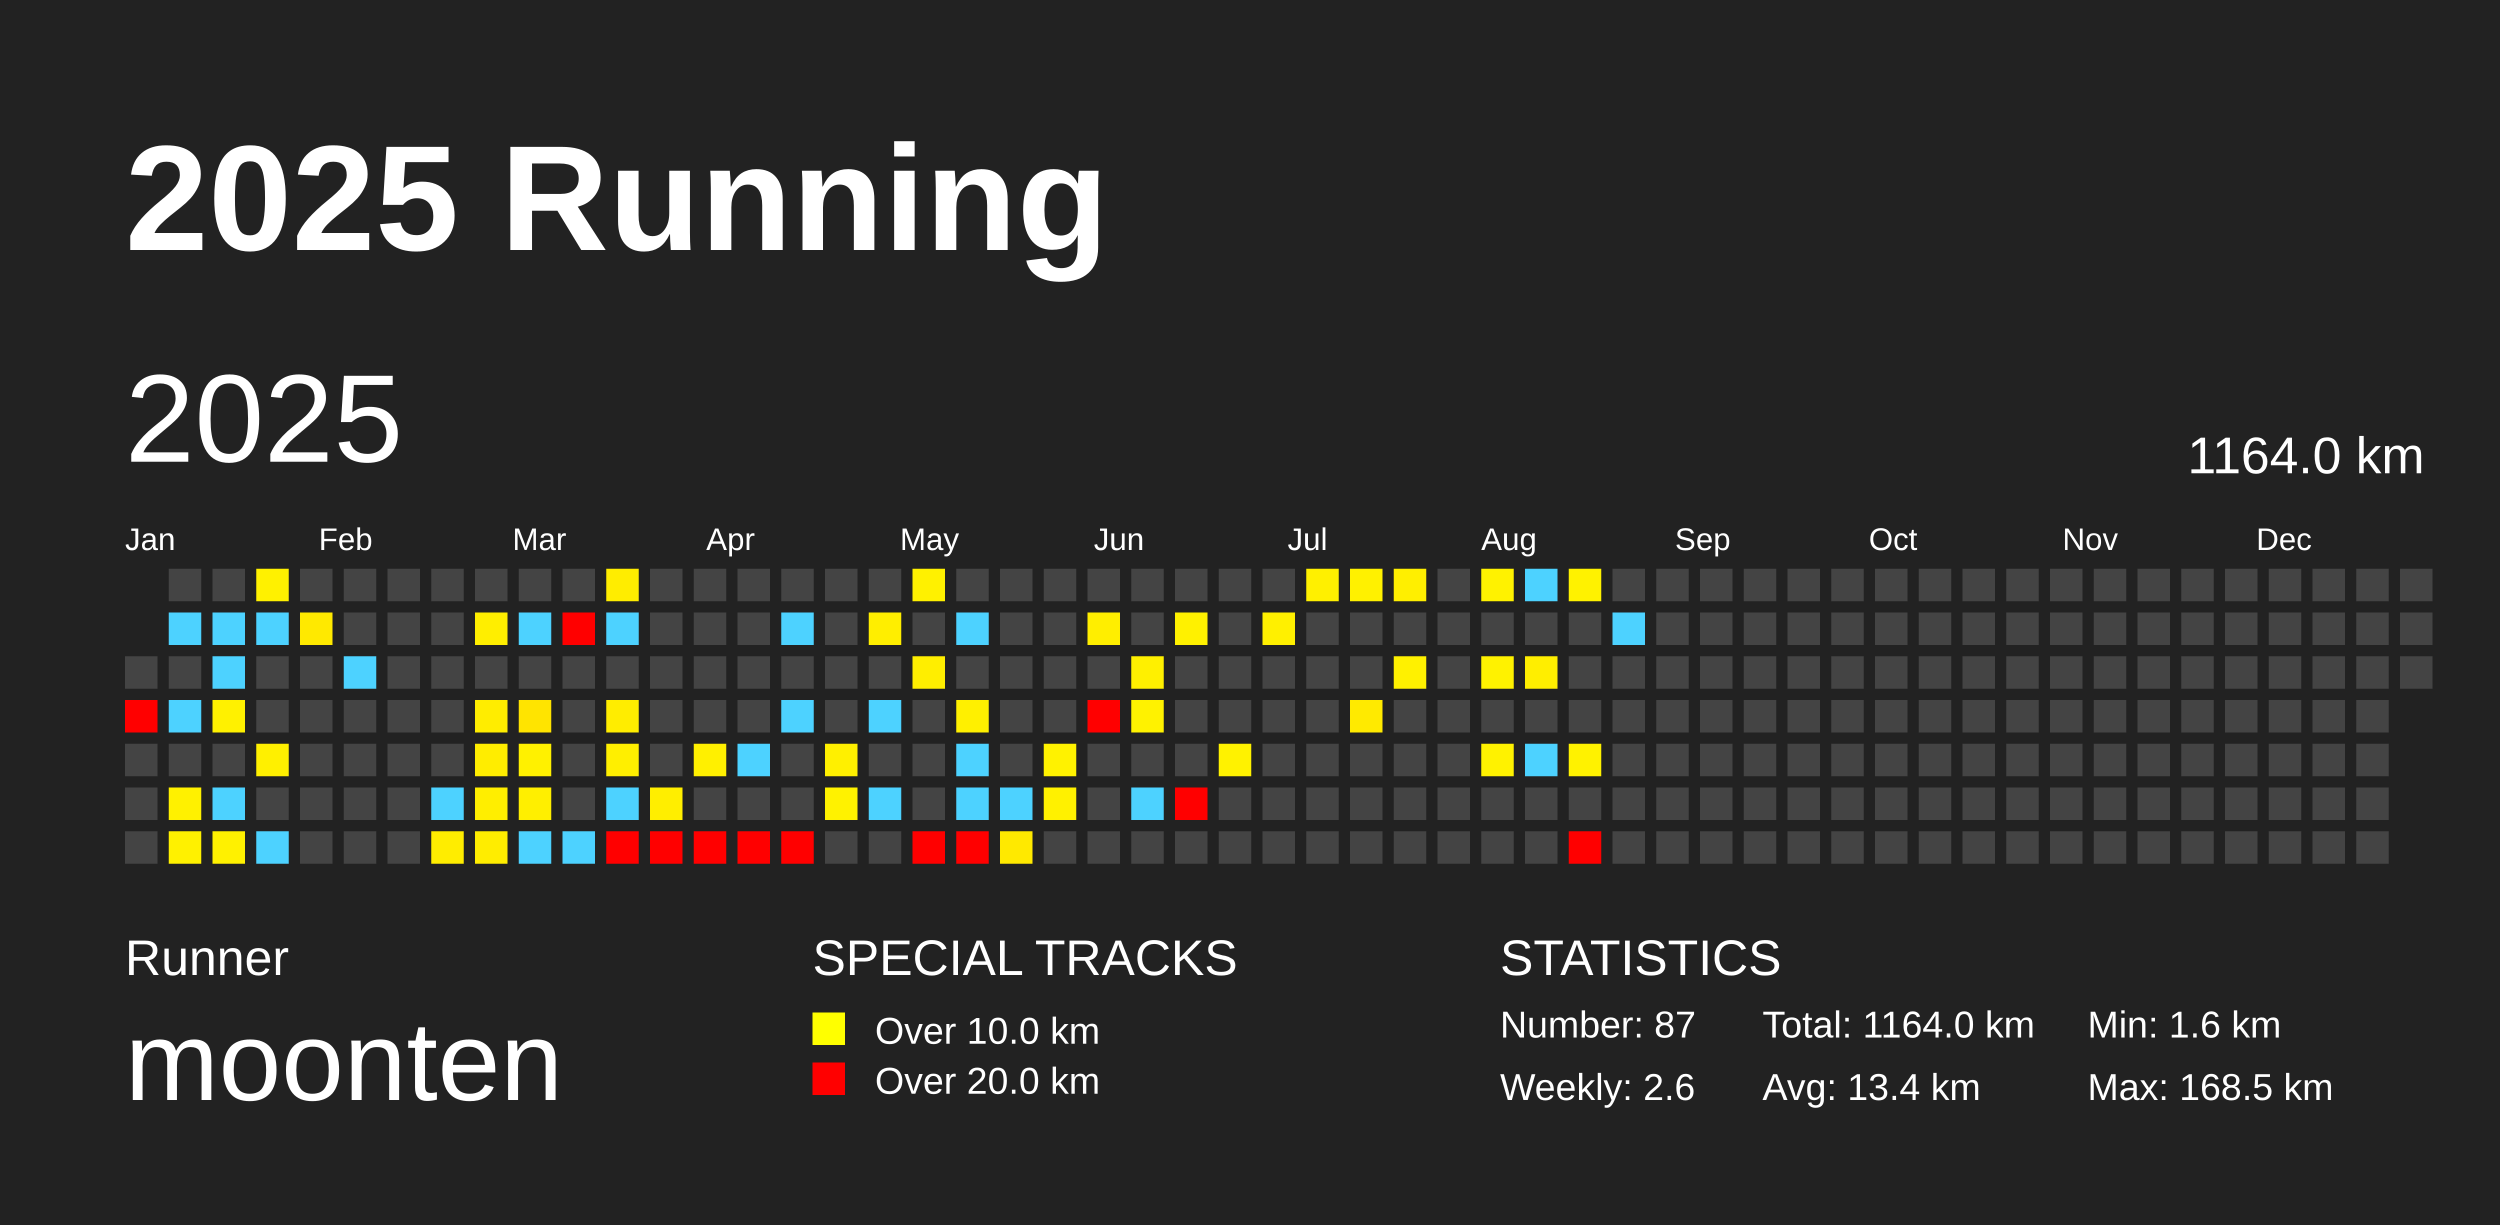
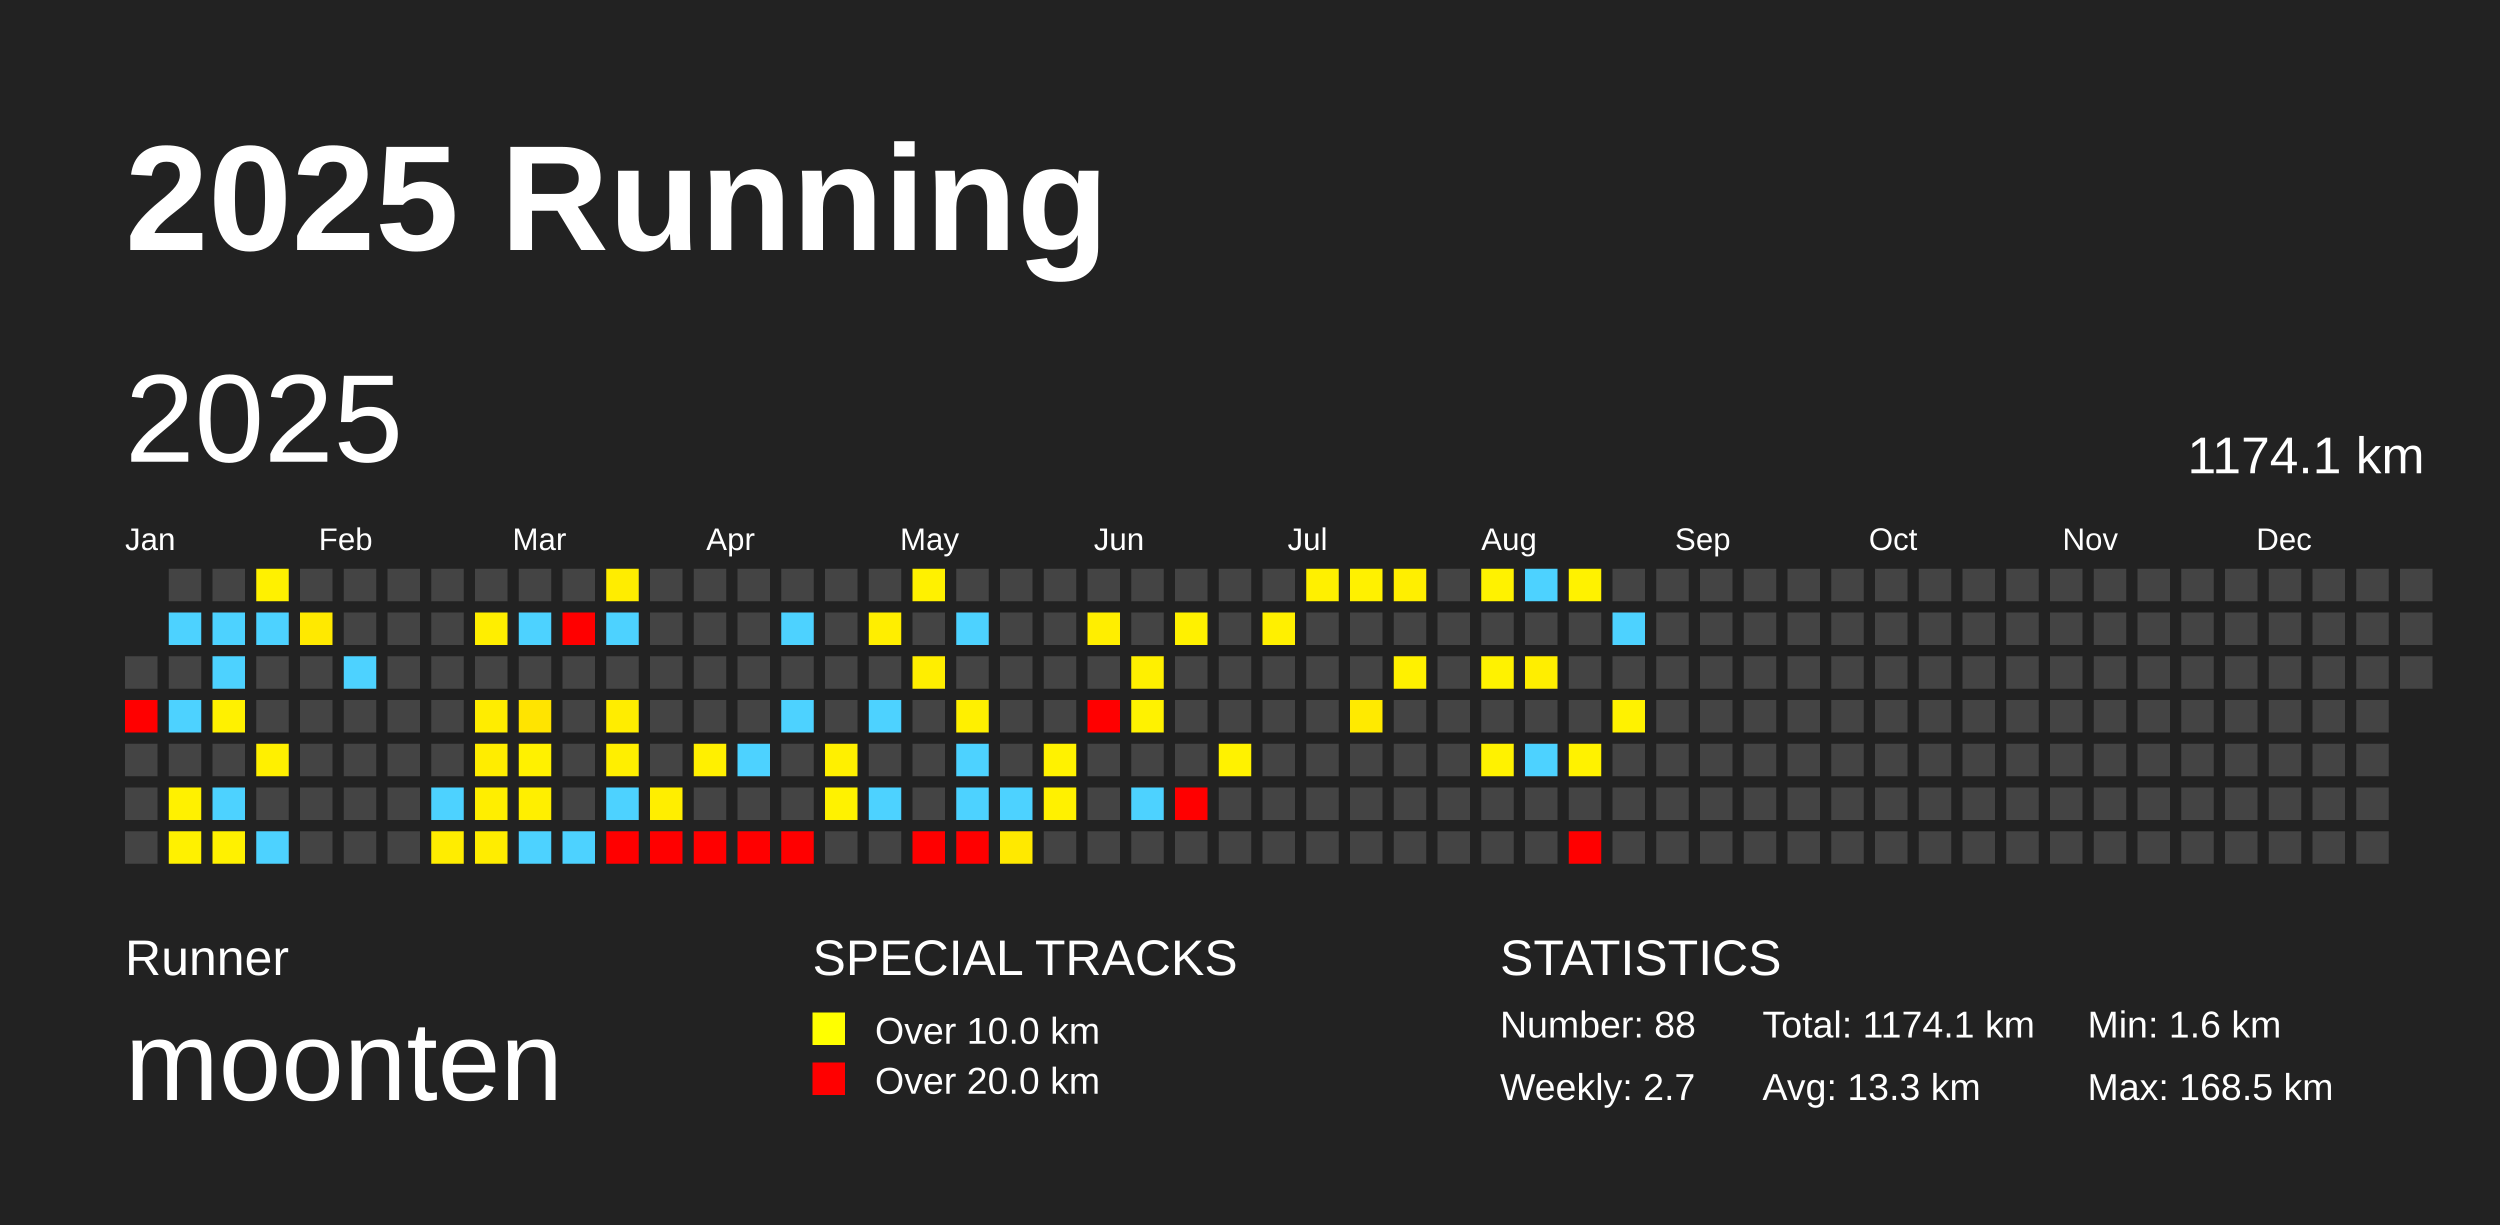
<svg xmlns="http://www.w3.org/2000/svg" baseProfile="full" height="98mm" version="1.1" viewBox="0,0,200,98" width="200mm">
  <defs />
  <rect fill="#222222" height="98" width="200" x="0" y="0" />
  <text fill="#FFFFFF" style="font-size:12px; font-family:Arial; font-weight:bold;" x="10" y="20">2025 Running</text>
  <text fill="#FFFFFF" style="font-size:4px; font-family:Arial" x="10" y="78">Runner</text>
  <text fill="#FFFFFF" style="font-size:9px; font-family:Arial" x="10" y="88">moonten</text>
  <text fill="#FFFFFF" style="font-size:4px; font-family:Arial" x="65" y="78">SPECIAL TRACKS</text>
  <rect fill="yellow" height="2.6" width="2.6" x="65" y="81" />
  <text fill="#FFFFFF" style="font-size:3px; font-family:Arial" x="70" y="83.5">Over 10.0 km</text>
  <rect fill="red" height="2.6" width="2.6" x="65" y="85" />
  <text fill="#FFFFFF" style="font-size:3px; font-family:Arial" x="70" y="87.5">Over 20.0 km</text>
  <text fill="#FFFFFF" style="font-size:4px; font-family:Arial" x="120" y="78">STATISTICS</text>
-   <text fill="#FFFFFF" style="font-size:3px; font-family:Arial" x="120" y="83">Number: 87</text>
-   <text fill="#FFFFFF" style="font-size:3px; font-family:Arial" x="120" y="88">Weekly: 2.6</text>
-   <text fill="#FFFFFF" style="font-size:3px; font-family:Arial" x="141" y="83">Total: 1164.0 km</text>
-   <text fill="#FFFFFF" style="font-size:3px; font-family:Arial" x="141" y="88">Avg: 13.4 km</text>
+   <text fill="#FFFFFF" style="font-size:3px; font-family:Arial" x="120" y="83">Number: 88</text>
+   <text fill="#FFFFFF" style="font-size:3px; font-family:Arial" x="120" y="88">Weekly: 2.7</text>
+   <text fill="#FFFFFF" style="font-size:3px; font-family:Arial" x="141" y="83">Total: 1174.1 km</text>
+   <text fill="#FFFFFF" style="font-size:3px; font-family:Arial" x="141" y="88">Avg: 13.3 km</text>
  <text fill="#FFFFFF" style="font-size:3px; font-family:Arial" x="167" y="83">Min: 1.6 km</text>
  <text fill="#FFFFFF" style="font-size:3px; font-family:Arial" x="167" y="88">Max: 168.5 km</text>
  <text dominant-baseline="hanging" fill="#FFFFFF" style="font-size:10.0px; font-family:Arial;" x="10" y="30">2025</text>
-   <text dominant-baseline="hanging" fill="#FFFFFF" style="font-size:4.125px; font-family:Arial;" x="175" y="35">1164.0 km</text>
+   <text dominant-baseline="hanging" fill="#FFFFFF" style="font-size:4.125px; font-family:Arial;" x="175" y="35">1174.1 km</text>
  <text fill="#FFFFFF" style="font-size:2.5px; font-family:Arial" x="10.0" y="44">Jan</text>
  <text fill="#FFFFFF" style="font-size:2.5px; font-family:Arial" x="25.5" y="44">Feb</text>
  <text fill="#FFFFFF" style="font-size:2.5px; font-family:Arial" x="41.0" y="44">Mar</text>
  <text fill="#FFFFFF" style="font-size:2.5px; font-family:Arial" x="56.5" y="44">Apr</text>
  <text fill="#FFFFFF" style="font-size:2.5px; font-family:Arial" x="72.0" y="44">May</text>
  <text fill="#FFFFFF" style="font-size:2.5px; font-family:Arial" x="87.5" y="44">Jun</text>
  <text fill="#FFFFFF" style="font-size:2.5px; font-family:Arial" x="103.0" y="44">Jul</text>
  <text fill="#FFFFFF" style="font-size:2.5px; font-family:Arial" x="118.5" y="44">Aug</text>
  <text fill="#FFFFFF" style="font-size:2.5px; font-family:Arial" x="134.0" y="44">Sep</text>
  <text fill="#FFFFFF" style="font-size:2.5px; font-family:Arial" x="149.5" y="44">Oct</text>
  <text fill="#FFFFFF" style="font-size:2.5px; font-family:Arial" x="165.0" y="44">Nov</text>
  <text fill="#FFFFFF" style="font-size:2.5px; font-family:Arial" x="180.5" y="44">Dec</text>
  <rect fill="#444444" height="2.6" width="2.6" x="10.0" y="52.5" />
  <rect fill="red" height="2.6" width="2.6" x="10.0" y="56.0" />
  <rect fill="#444444" height="2.6" width="2.6" x="10.0" y="59.5" />
  <rect fill="#444444" height="2.6" width="2.6" x="10.0" y="63.0" />
  <rect fill="#444444" height="2.6" width="2.6" x="10.0" y="66.5" />
  <rect fill="#444444" height="2.6" width="2.6" x="13.5" y="45.5" />
  <rect fill="#4dd2ff" height="2.6" width="2.6" x="13.5" y="49.0" />
  <rect fill="#444444" height="2.6" width="2.6" x="13.5" y="52.5" />
  <rect fill="#4dd2ff" height="2.6" width="2.6" x="13.5" y="56.0" />
  <rect fill="#444444" height="2.6" width="2.6" x="13.5" y="59.5" />
  <rect fill="#fff100" height="2.6" width="2.6" x="13.5" y="63.0" />
  <rect fill="#fff100" height="2.6" width="2.6" x="13.5" y="66.5" />
  <rect fill="#444444" height="2.6" width="2.6" x="17.0" y="45.5" />
  <rect fill="#4dd2ff" height="2.6" width="2.6" x="17.0" y="49.0" />
  <rect fill="#4dd2ff" height="2.6" width="2.6" x="17.0" y="52.5" />
  <rect fill="#fff100" height="2.6" width="2.6" x="17.0" y="56.0" />
  <rect fill="#444444" height="2.6" width="2.6" x="17.0" y="59.5" />
  <rect fill="#4dd2ff" height="2.6" width="2.6" x="17.0" y="63.0" />
  <rect fill="#fff100" height="2.6" width="2.6" x="17.0" y="66.5" />
  <rect fill="#fff100" height="2.6" width="2.6" x="20.5" y="45.5" />
  <rect fill="#4dd2ff" height="2.6" width="2.6" x="20.5" y="49.0" />
  <rect fill="#444444" height="2.6" width="2.6" x="20.5" y="52.5" />
  <rect fill="#444444" height="2.6" width="2.6" x="20.5" y="56.0" />
  <rect fill="#fff000" height="2.6" width="2.6" x="20.5" y="59.5" />
  <rect fill="#444444" height="2.6" width="2.6" x="20.5" y="63.0" />
  <rect fill="#4dd2ff" height="2.6" width="2.6" x="20.5" y="66.5" />
  <rect fill="#444444" height="2.6" width="2.6" x="24.0" y="45.5" />
  <rect fill="#ffe900" height="2.6" width="2.6" x="24.0" y="49.0" />
  <rect fill="#444444" height="2.6" width="2.6" x="24.0" y="52.5" />
  <rect fill="#444444" height="2.6" width="2.6" x="24.0" y="56.0" />
  <rect fill="#444444" height="2.6" width="2.6" x="24.0" y="59.5" />
  <rect fill="#444444" height="2.6" width="2.6" x="24.0" y="63.0" />
  <rect fill="#444444" height="2.6" width="2.6" x="24.0" y="66.5" />
  <rect fill="#444444" height="2.6" width="2.6" x="27.5" y="45.5" />
  <rect fill="#444444" height="2.6" width="2.6" x="27.5" y="49.0" />
  <rect fill="#4dd2ff" height="2.6" width="2.6" x="27.5" y="52.5" />
  <rect fill="#444444" height="2.6" width="2.6" x="27.5" y="56.0" />
  <rect fill="#444444" height="2.6" width="2.6" x="27.5" y="59.5" />
  <rect fill="#444444" height="2.6" width="2.6" x="27.5" y="63.0" />
  <rect fill="#444444" height="2.6" width="2.6" x="27.5" y="66.5" />
  <rect fill="#444444" height="2.6" width="2.6" x="31.0" y="45.5" />
  <rect fill="#444444" height="2.6" width="2.6" x="31.0" y="49.0" />
  <rect fill="#444444" height="2.6" width="2.6" x="31.0" y="52.5" />
  <rect fill="#444444" height="2.6" width="2.6" x="31.0" y="56.0" />
  <rect fill="#444444" height="2.6" width="2.6" x="31.0" y="59.5" />
  <rect fill="#444444" height="2.6" width="2.6" x="31.0" y="63.0" />
  <rect fill="#444444" height="2.6" width="2.6" x="31.0" y="66.5" />
  <rect fill="#444444" height="2.6" width="2.6" x="34.5" y="45.5" />
  <rect fill="#444444" height="2.6" width="2.6" x="34.5" y="49.0" />
  <rect fill="#444444" height="2.6" width="2.6" x="34.5" y="52.5" />
  <rect fill="#444444" height="2.6" width="2.6" x="34.5" y="56.0" />
  <rect fill="#444444" height="2.6" width="2.6" x="34.5" y="59.5" />
  <rect fill="#4dd2ff" height="2.6" width="2.6" x="34.5" y="63.0" />
  <rect fill="#ffed00" height="2.6" width="2.6" x="34.5" y="66.5" />
  <rect fill="#444444" height="2.6" width="2.6" x="38.0" y="45.5" />
  <rect fill="#ffee00" height="2.6" width="2.6" x="38.0" y="49.0" />
  <rect fill="#444444" height="2.6" width="2.6" x="38.0" y="52.5" />
  <rect fill="#ffed00" height="2.6" width="2.6" x="38.0" y="56.0" />
  <rect fill="#ffed00" height="2.6" width="2.6" x="38.0" y="59.5" />
  <rect fill="#ffee00" height="2.6" width="2.6" x="38.0" y="63.0" />
  <rect fill="#ffed00" height="2.6" width="2.6" x="38.0" y="66.5" />
  <rect fill="#444444" height="2.6" width="2.6" x="41.5" y="45.5" />
  <rect fill="#4dd2ff" height="2.6" width="2.6" x="41.5" y="49.0" />
  <rect fill="#444444" height="2.6" width="2.6" x="41.5" y="52.5" />
  <rect fill="#ffe400" height="2.6" width="2.6" x="41.5" y="56.0" />
  <rect fill="#fff100" height="2.6" width="2.6" x="41.5" y="59.5" />
  <rect fill="#ffef00" height="2.6" width="2.6" x="41.5" y="63.0" />
  <rect fill="#4dd2ff" height="2.6" width="2.6" x="41.5" y="66.5" />
  <rect fill="#444444" height="2.6" width="2.6" x="45.0" y="45.5" />
  <rect fill="red" height="2.6" width="2.6" x="45.0" y="49.0" />
  <rect fill="#444444" height="2.6" width="2.6" x="45.0" y="52.5" />
  <rect fill="#444444" height="2.6" width="2.6" x="45.0" y="56.0" />
  <rect fill="#444444" height="2.6" width="2.6" x="45.0" y="59.5" />
  <rect fill="#444444" height="2.6" width="2.6" x="45.0" y="63.0" />
  <rect fill="#4dd2ff" height="2.6" width="2.6" x="45.0" y="66.5" />
  <rect fill="#ffed00" height="2.6" width="2.6" x="48.5" y="45.5" />
  <rect fill="#4dd2ff" height="2.6" width="2.6" x="48.5" y="49.0" />
  <rect fill="#444444" height="2.6" width="2.6" x="48.5" y="52.5" />
  <rect fill="#ffed00" height="2.6" width="2.6" x="48.5" y="56.0" />
  <rect fill="#ffef00" height="2.6" width="2.6" x="48.5" y="59.5" />
  <rect fill="#4dd2ff" height="2.6" width="2.6" x="48.5" y="63.0" />
  <rect fill="red" height="2.6" width="2.6" x="48.5" y="66.5" />
  <rect fill="#444444" height="2.6" width="2.6" x="52.0" y="45.5" />
  <rect fill="#444444" height="2.6" width="2.6" x="52.0" y="49.0" />
  <rect fill="#444444" height="2.6" width="2.6" x="52.0" y="52.5" />
  <rect fill="#444444" height="2.6" width="2.6" x="52.0" y="56.0" />
  <rect fill="#444444" height="2.6" width="2.6" x="52.0" y="59.5" />
  <rect fill="#ffee00" height="2.6" width="2.6" x="52.0" y="63.0" />
  <rect fill="red" height="2.6" width="2.6" x="52.0" y="66.5" />
  <rect fill="#444444" height="2.6" width="2.6" x="55.5" y="45.5" />
  <rect fill="#444444" height="2.6" width="2.6" x="55.5" y="49.0" />
  <rect fill="#444444" height="2.6" width="2.6" x="55.5" y="52.5" />
  <rect fill="#444444" height="2.6" width="2.6" x="55.5" y="56.0" />
  <rect fill="#fff000" height="2.6" width="2.6" x="55.5" y="59.5" />
  <rect fill="#444444" height="2.6" width="2.6" x="55.5" y="63.0" />
  <rect fill="red" height="2.6" width="2.6" x="55.5" y="66.5" />
  <rect fill="#444444" height="2.6" width="2.6" x="59.0" y="45.5" />
  <rect fill="#444444" height="2.6" width="2.6" x="59.0" y="49.0" />
  <rect fill="#444444" height="2.6" width="2.6" x="59.0" y="52.5" />
  <rect fill="#444444" height="2.6" width="2.6" x="59.0" y="56.0" />
  <rect fill="#4dd2ff" height="2.6" width="2.6" x="59.0" y="59.5" />
  <rect fill="#444444" height="2.6" width="2.6" x="59.0" y="63.0" />
  <rect fill="red" height="2.6" width="2.6" x="59.0" y="66.5" />
  <rect fill="#444444" height="2.6" width="2.6" x="62.5" y="45.5" />
  <rect fill="#4dd2ff" height="2.6" width="2.6" x="62.5" y="49.0" />
  <rect fill="#444444" height="2.6" width="2.6" x="62.5" y="52.5" />
  <rect fill="#4dd2ff" height="2.6" width="2.6" x="62.5" y="56.0" />
  <rect fill="#444444" height="2.6" width="2.6" x="62.5" y="59.5" />
  <rect fill="#444444" height="2.6" width="2.6" x="62.5" y="63.0" />
  <rect fill="red" height="2.6" width="2.6" x="62.5" y="66.5" />
  <rect fill="#444444" height="2.6" width="2.6" x="66.0" y="45.5" />
  <rect fill="#444444" height="2.6" width="2.6" x="66.0" y="49.0" />
  <rect fill="#444444" height="2.6" width="2.6" x="66.0" y="52.5" />
  <rect fill="#444444" height="2.6" width="2.6" x="66.0" y="56.0" />
  <rect fill="#fff000" height="2.6" width="2.6" x="66.0" y="59.5" />
  <rect fill="#fff200" height="2.6" width="2.6" x="66.0" y="63.0" />
  <rect fill="#444444" height="2.6" width="2.6" x="66.0" y="66.5" />
  <rect fill="#444444" height="2.6" width="2.6" x="69.5" y="45.5" />
  <rect fill="#ffee00" height="2.6" width="2.6" x="69.5" y="49.0" />
  <rect fill="#444444" height="2.6" width="2.6" x="69.5" y="52.5" />
  <rect fill="#4dd2ff" height="2.6" width="2.6" x="69.5" y="56.0" />
  <rect fill="#444444" height="2.6" width="2.6" x="69.5" y="59.5" />
  <rect fill="#4dd2ff" height="2.6" width="2.6" x="69.5" y="63.0" />
  <rect fill="#444444" height="2.6" width="2.6" x="69.5" y="66.5" />
  <rect fill="#fff100" height="2.6" width="2.6" x="73.0" y="45.5" />
  <rect fill="#444444" height="2.6" width="2.6" x="73.0" y="49.0" />
  <rect fill="#ffee00" height="2.6" width="2.6" x="73.0" y="52.5" />
  <rect fill="#444444" height="2.6" width="2.6" x="73.0" y="56.0" />
  <rect fill="#444444" height="2.6" width="2.6" x="73.0" y="59.5" />
  <rect fill="#444444" height="2.6" width="2.6" x="73.0" y="63.0" />
  <rect fill="red" height="2.6" width="2.6" x="73.0" y="66.5" />
  <rect fill="#444444" height="2.6" width="2.6" x="76.5" y="45.5" />
  <rect fill="#4dd2ff" height="2.6" width="2.6" x="76.5" y="49.0" />
  <rect fill="#444444" height="2.6" width="2.6" x="76.5" y="52.5" />
  <rect fill="#fff000" height="2.6" width="2.6" x="76.5" y="56.0" />
  <rect fill="#4dd2ff" height="2.6" width="2.6" x="76.5" y="59.5" />
  <rect fill="#4dd2ff" height="2.6" width="2.6" x="76.5" y="63.0" />
  <rect fill="red" height="2.6" width="2.6" x="76.5" y="66.5" />
  <rect fill="#444444" height="2.6" width="2.6" x="80.0" y="45.5" />
  <rect fill="#444444" height="2.6" width="2.6" x="80.0" y="49.0" />
  <rect fill="#444444" height="2.6" width="2.6" x="80.0" y="52.5" />
  <rect fill="#444444" height="2.6" width="2.6" x="80.0" y="56.0" />
  <rect fill="#444444" height="2.6" width="2.6" x="80.0" y="59.5" />
  <rect fill="#4dd2ff" height="2.6" width="2.6" x="80.0" y="63.0" />
  <rect fill="#ffe900" height="2.6" width="2.6" x="80.0" y="66.5" />
  <rect fill="#444444" height="2.6" width="2.6" x="83.5" y="45.5" />
  <rect fill="#444444" height="2.6" width="2.6" x="83.5" y="49.0" />
  <rect fill="#444444" height="2.6" width="2.6" x="83.5" y="52.5" />
  <rect fill="#444444" height="2.6" width="2.6" x="83.5" y="56.0" />
  <rect fill="#fff200" height="2.6" width="2.6" x="83.5" y="59.5" />
  <rect fill="#fff100" height="2.6" width="2.6" x="83.5" y="63.0" />
  <rect fill="#444444" height="2.6" width="2.6" x="83.5" y="66.5" />
  <rect fill="#444444" height="2.6" width="2.6" x="87.0" y="45.5" />
  <rect fill="#ffee00" height="2.6" width="2.6" x="87.0" y="49.0" />
  <rect fill="#444444" height="2.6" width="2.6" x="87.0" y="52.5" />
  <rect fill="red" height="2.6" width="2.6" x="87.0" y="56.0" />
  <rect fill="#444444" height="2.6" width="2.6" x="87.0" y="59.5" />
  <rect fill="#444444" height="2.6" width="2.6" x="87.0" y="63.0" />
  <rect fill="#444444" height="2.6" width="2.6" x="87.0" y="66.5" />
  <rect fill="#444444" height="2.6" width="2.6" x="90.5" y="45.5" />
  <rect fill="#444444" height="2.6" width="2.6" x="90.5" y="49.0" />
  <rect fill="#fff000" height="2.6" width="2.6" x="90.5" y="52.5" />
  <rect fill="#fff200" height="2.6" width="2.6" x="90.5" y="56.0" />
  <rect fill="#444444" height="2.6" width="2.6" x="90.5" y="59.5" />
  <rect fill="#4dd2ff" height="2.6" width="2.6" x="90.5" y="63.0" />
  <rect fill="#444444" height="2.6" width="2.6" x="90.5" y="66.5" />
  <rect fill="#444444" height="2.6" width="2.6" x="94.0" y="45.5" />
  <rect fill="#fff100" height="2.6" width="2.6" x="94.0" y="49.0" />
  <rect fill="#444444" height="2.6" width="2.6" x="94.0" y="52.5" />
  <rect fill="#444444" height="2.6" width="2.6" x="94.0" y="56.0" />
  <rect fill="#444444" height="2.6" width="2.6" x="94.0" y="59.5" />
  <rect fill="red" height="2.6" width="2.6" x="94.0" y="63.0" />
  <rect fill="#444444" height="2.6" width="2.6" x="94.0" y="66.5" />
  <rect fill="#444444" height="2.6" width="2.6" x="97.5" y="45.5" />
  <rect fill="#444444" height="2.6" width="2.6" x="97.5" y="49.0" />
  <rect fill="#444444" height="2.6" width="2.6" x="97.5" y="52.5" />
  <rect fill="#444444" height="2.6" width="2.6" x="97.5" y="56.0" />
  <rect fill="#fff200" height="2.6" width="2.6" x="97.5" y="59.5" />
  <rect fill="#444444" height="2.6" width="2.6" x="97.5" y="63.0" />
  <rect fill="#444444" height="2.6" width="2.6" x="97.5" y="66.5" />
  <rect fill="#444444" height="2.6" width="2.6" x="101.0" y="45.5" />
  <rect fill="#fff000" height="2.6" width="2.6" x="101.0" y="49.0" />
  <rect fill="#444444" height="2.6" width="2.6" x="101.0" y="52.5" />
  <rect fill="#444444" height="2.6" width="2.6" x="101.0" y="56.0" />
  <rect fill="#444444" height="2.6" width="2.6" x="101.0" y="59.5" />
  <rect fill="#444444" height="2.6" width="2.6" x="101.0" y="63.0" />
  <rect fill="#444444" height="2.6" width="2.6" x="101.0" y="66.5" />
  <rect fill="#fff000" height="2.6" width="2.6" x="104.5" y="45.5" />
  <rect fill="#444444" height="2.6" width="2.6" x="104.5" y="49.0" />
  <rect fill="#444444" height="2.6" width="2.6" x="104.5" y="52.5" />
  <rect fill="#444444" height="2.6" width="2.6" x="104.5" y="56.0" />
  <rect fill="#444444" height="2.6" width="2.6" x="104.5" y="59.5" />
  <rect fill="#444444" height="2.6" width="2.6" x="104.5" y="63.0" />
  <rect fill="#444444" height="2.6" width="2.6" x="104.5" y="66.5" />
  <rect fill="#fff100" height="2.6" width="2.6" x="108.0" y="45.5" />
  <rect fill="#444444" height="2.6" width="2.6" x="108.0" y="49.0" />
  <rect fill="#444444" height="2.6" width="2.6" x="108.0" y="52.5" />
  <rect fill="#ffea00" height="2.6" width="2.6" x="108.0" y="56.0" />
  <rect fill="#444444" height="2.6" width="2.6" x="108.0" y="59.5" />
  <rect fill="#444444" height="2.6" width="2.6" x="108.0" y="63.0" />
  <rect fill="#444444" height="2.6" width="2.6" x="108.0" y="66.5" />
  <rect fill="#ffef00" height="2.6" width="2.6" x="111.5" y="45.5" />
  <rect fill="#444444" height="2.6" width="2.6" x="111.5" y="49.0" />
  <rect fill="#fff100" height="2.6" width="2.6" x="111.5" y="52.5" />
  <rect fill="#444444" height="2.6" width="2.6" x="111.5" y="56.0" />
  <rect fill="#444444" height="2.6" width="2.6" x="111.5" y="59.5" />
  <rect fill="#444444" height="2.6" width="2.6" x="111.5" y="63.0" />
  <rect fill="#444444" height="2.6" width="2.6" x="111.5" y="66.5" />
  <rect fill="#444444" height="2.6" width="2.6" x="115.0" y="45.5" />
  <rect fill="#444444" height="2.6" width="2.6" x="115.0" y="49.0" />
  <rect fill="#444444" height="2.6" width="2.6" x="115.0" y="52.5" />
  <rect fill="#444444" height="2.6" width="2.6" x="115.0" y="56.0" />
  <rect fill="#444444" height="2.6" width="2.6" x="115.0" y="59.5" />
  <rect fill="#444444" height="2.6" width="2.6" x="115.0" y="63.0" />
  <rect fill="#444444" height="2.6" width="2.6" x="115.0" y="66.5" />
  <rect fill="#fff200" height="2.6" width="2.6" x="118.5" y="45.5" />
  <rect fill="#444444" height="2.6" width="2.6" x="118.5" y="49.0" />
  <rect fill="#fff200" height="2.6" width="2.6" x="118.5" y="52.5" />
  <rect fill="#444444" height="2.6" width="2.6" x="118.5" y="56.0" />
  <rect fill="#fff200" height="2.6" width="2.6" x="118.5" y="59.5" />
  <rect fill="#444444" height="2.6" width="2.6" x="118.5" y="63.0" />
  <rect fill="#444444" height="2.6" width="2.6" x="118.5" y="66.5" />
  <rect fill="#4dd2ff" height="2.6" width="2.6" x="122.0" y="45.5" />
  <rect fill="#444444" height="2.6" width="2.6" x="122.0" y="49.0" />
  <rect fill="#ffee00" height="2.6" width="2.6" x="122.0" y="52.5" />
  <rect fill="#444444" height="2.6" width="2.6" x="122.0" y="56.0" />
  <rect fill="#4dd2ff" height="2.6" width="2.6" x="122.0" y="59.5" />
  <rect fill="#444444" height="2.6" width="2.6" x="122.0" y="63.0" />
  <rect fill="#444444" height="2.6" width="2.6" x="122.0" y="66.5" />
  <rect fill="#fff200" height="2.6" width="2.6" x="125.5" y="45.5" />
  <rect fill="#444444" height="2.6" width="2.6" x="125.5" y="49.0" />
  <rect fill="#444444" height="2.6" width="2.6" x="125.5" y="52.5" />
  <rect fill="#444444" height="2.6" width="2.6" x="125.5" y="56.0" />
  <rect fill="#fff200" height="2.6" width="2.6" x="125.5" y="59.5" />
  <rect fill="#444444" height="2.6" width="2.6" x="125.5" y="63.0" />
  <rect fill="red" height="2.6" width="2.6" x="125.5" y="66.5" />
  <rect fill="#444444" height="2.6" width="2.6" x="129.0" y="45.5" />
  <rect fill="#4dd2ff" height="2.6" width="2.6" x="129.0" y="49.0" />
  <rect fill="#444444" height="2.6" width="2.6" x="129.0" y="52.5" />
-   <rect fill="#444444" height="2.6" width="2.6" x="129.0" y="56.0" />
+   <rect fill="#fff200" height="2.6" width="2.6" x="129.0" y="56.0" />
  <rect fill="#444444" height="2.6" width="2.6" x="129.0" y="59.5" />
  <rect fill="#444444" height="2.6" width="2.6" x="129.0" y="63.0" />
  <rect fill="#444444" height="2.6" width="2.6" x="129.0" y="66.5" />
  <rect fill="#444444" height="2.6" width="2.6" x="132.5" y="45.5" />
  <rect fill="#444444" height="2.6" width="2.6" x="132.5" y="49.0" />
  <rect fill="#444444" height="2.6" width="2.6" x="132.5" y="52.5" />
  <rect fill="#444444" height="2.6" width="2.6" x="132.5" y="56.0" />
  <rect fill="#444444" height="2.6" width="2.6" x="132.5" y="59.5" />
  <rect fill="#444444" height="2.6" width="2.6" x="132.5" y="63.0" />
  <rect fill="#444444" height="2.6" width="2.6" x="132.5" y="66.5" />
  <rect fill="#444444" height="2.6" width="2.6" x="136.0" y="45.5" />
  <rect fill="#444444" height="2.6" width="2.6" x="136.0" y="49.0" />
  <rect fill="#444444" height="2.6" width="2.6" x="136.0" y="52.5" />
  <rect fill="#444444" height="2.6" width="2.6" x="136.0" y="56.0" />
  <rect fill="#444444" height="2.6" width="2.6" x="136.0" y="59.5" />
  <rect fill="#444444" height="2.6" width="2.6" x="136.0" y="63.0" />
  <rect fill="#444444" height="2.6" width="2.6" x="136.0" y="66.5" />
  <rect fill="#444444" height="2.6" width="2.6" x="139.5" y="45.5" />
  <rect fill="#444444" height="2.6" width="2.6" x="139.5" y="49.0" />
  <rect fill="#444444" height="2.6" width="2.6" x="139.5" y="52.5" />
  <rect fill="#444444" height="2.6" width="2.6" x="139.5" y="56.0" />
  <rect fill="#444444" height="2.6" width="2.6" x="139.5" y="59.5" />
  <rect fill="#444444" height="2.6" width="2.6" x="139.5" y="63.0" />
  <rect fill="#444444" height="2.6" width="2.6" x="139.5" y="66.5" />
  <rect fill="#444444" height="2.6" width="2.6" x="143.0" y="45.5" />
  <rect fill="#444444" height="2.6" width="2.6" x="143.0" y="49.0" />
  <rect fill="#444444" height="2.6" width="2.6" x="143.0" y="52.5" />
  <rect fill="#444444" height="2.6" width="2.6" x="143.0" y="56.0" />
  <rect fill="#444444" height="2.6" width="2.6" x="143.0" y="59.5" />
  <rect fill="#444444" height="2.6" width="2.6" x="143.0" y="63.0" />
  <rect fill="#444444" height="2.6" width="2.6" x="143.0" y="66.5" />
  <rect fill="#444444" height="2.6" width="2.6" x="146.5" y="45.5" />
  <rect fill="#444444" height="2.6" width="2.6" x="146.5" y="49.0" />
  <rect fill="#444444" height="2.6" width="2.6" x="146.5" y="52.5" />
  <rect fill="#444444" height="2.6" width="2.6" x="146.5" y="56.0" />
  <rect fill="#444444" height="2.6" width="2.6" x="146.5" y="59.5" />
  <rect fill="#444444" height="2.6" width="2.6" x="146.5" y="63.0" />
  <rect fill="#444444" height="2.6" width="2.6" x="146.5" y="66.5" />
  <rect fill="#444444" height="2.6" width="2.6" x="150.0" y="45.5" />
  <rect fill="#444444" height="2.6" width="2.6" x="150.0" y="49.0" />
  <rect fill="#444444" height="2.6" width="2.6" x="150.0" y="52.5" />
  <rect fill="#444444" height="2.6" width="2.6" x="150.0" y="56.0" />
  <rect fill="#444444" height="2.6" width="2.6" x="150.0" y="59.5" />
  <rect fill="#444444" height="2.6" width="2.6" x="150.0" y="63.0" />
  <rect fill="#444444" height="2.6" width="2.6" x="150.0" y="66.5" />
  <rect fill="#444444" height="2.6" width="2.6" x="153.5" y="45.5" />
  <rect fill="#444444" height="2.6" width="2.6" x="153.5" y="49.0" />
  <rect fill="#444444" height="2.6" width="2.6" x="153.5" y="52.5" />
  <rect fill="#444444" height="2.6" width="2.6" x="153.5" y="56.0" />
  <rect fill="#444444" height="2.6" width="2.6" x="153.5" y="59.5" />
  <rect fill="#444444" height="2.6" width="2.6" x="153.5" y="63.0" />
  <rect fill="#444444" height="2.6" width="2.6" x="153.5" y="66.5" />
  <rect fill="#444444" height="2.6" width="2.6" x="157.0" y="45.5" />
  <rect fill="#444444" height="2.6" width="2.6" x="157.0" y="49.0" />
  <rect fill="#444444" height="2.6" width="2.6" x="157.0" y="52.5" />
  <rect fill="#444444" height="2.6" width="2.6" x="157.0" y="56.0" />
  <rect fill="#444444" height="2.6" width="2.6" x="157.0" y="59.5" />
  <rect fill="#444444" height="2.6" width="2.6" x="157.0" y="63.0" />
  <rect fill="#444444" height="2.6" width="2.6" x="157.0" y="66.5" />
  <rect fill="#444444" height="2.6" width="2.6" x="160.5" y="45.5" />
  <rect fill="#444444" height="2.6" width="2.6" x="160.5" y="49.0" />
  <rect fill="#444444" height="2.6" width="2.6" x="160.5" y="52.5" />
  <rect fill="#444444" height="2.6" width="2.6" x="160.5" y="56.0" />
  <rect fill="#444444" height="2.6" width="2.6" x="160.5" y="59.5" />
  <rect fill="#444444" height="2.6" width="2.6" x="160.5" y="63.0" />
  <rect fill="#444444" height="2.6" width="2.6" x="160.5" y="66.5" />
  <rect fill="#444444" height="2.6" width="2.6" x="164.0" y="45.5" />
  <rect fill="#444444" height="2.6" width="2.6" x="164.0" y="49.0" />
  <rect fill="#444444" height="2.6" width="2.6" x="164.0" y="52.5" />
  <rect fill="#444444" height="2.6" width="2.6" x="164.0" y="56.0" />
  <rect fill="#444444" height="2.6" width="2.6" x="164.0" y="59.5" />
  <rect fill="#444444" height="2.6" width="2.6" x="164.0" y="63.0" />
  <rect fill="#444444" height="2.6" width="2.6" x="164.0" y="66.5" />
  <rect fill="#444444" height="2.6" width="2.6" x="167.5" y="45.5" />
  <rect fill="#444444" height="2.6" width="2.6" x="167.5" y="49.0" />
  <rect fill="#444444" height="2.6" width="2.6" x="167.5" y="52.5" />
  <rect fill="#444444" height="2.6" width="2.6" x="167.5" y="56.0" />
  <rect fill="#444444" height="2.6" width="2.6" x="167.5" y="59.5" />
  <rect fill="#444444" height="2.6" width="2.6" x="167.5" y="63.0" />
  <rect fill="#444444" height="2.6" width="2.6" x="167.5" y="66.5" />
  <rect fill="#444444" height="2.6" width="2.6" x="171.0" y="45.5" />
  <rect fill="#444444" height="2.6" width="2.6" x="171.0" y="49.0" />
  <rect fill="#444444" height="2.6" width="2.6" x="171.0" y="52.5" />
  <rect fill="#444444" height="2.6" width="2.6" x="171.0" y="56.0" />
  <rect fill="#444444" height="2.6" width="2.6" x="171.0" y="59.5" />
  <rect fill="#444444" height="2.6" width="2.6" x="171.0" y="63.0" />
  <rect fill="#444444" height="2.6" width="2.6" x="171.0" y="66.5" />
  <rect fill="#444444" height="2.6" width="2.6" x="174.5" y="45.5" />
  <rect fill="#444444" height="2.6" width="2.6" x="174.5" y="49.0" />
  <rect fill="#444444" height="2.6" width="2.6" x="174.5" y="52.5" />
  <rect fill="#444444" height="2.6" width="2.6" x="174.5" y="56.0" />
  <rect fill="#444444" height="2.6" width="2.6" x="174.5" y="59.5" />
  <rect fill="#444444" height="2.6" width="2.6" x="174.5" y="63.0" />
  <rect fill="#444444" height="2.6" width="2.6" x="174.5" y="66.5" />
  <rect fill="#444444" height="2.6" width="2.6" x="178.0" y="45.5" />
  <rect fill="#444444" height="2.6" width="2.6" x="178.0" y="49.0" />
  <rect fill="#444444" height="2.6" width="2.6" x="178.0" y="52.5" />
  <rect fill="#444444" height="2.6" width="2.6" x="178.0" y="56.0" />
  <rect fill="#444444" height="2.6" width="2.6" x="178.0" y="59.5" />
  <rect fill="#444444" height="2.6" width="2.6" x="178.0" y="63.0" />
  <rect fill="#444444" height="2.6" width="2.6" x="178.0" y="66.5" />
  <rect fill="#444444" height="2.6" width="2.6" x="181.5" y="45.5" />
  <rect fill="#444444" height="2.6" width="2.6" x="181.5" y="49.0" />
  <rect fill="#444444" height="2.6" width="2.6" x="181.5" y="52.5" />
  <rect fill="#444444" height="2.6" width="2.6" x="181.5" y="56.0" />
  <rect fill="#444444" height="2.6" width="2.6" x="181.5" y="59.5" />
  <rect fill="#444444" height="2.6" width="2.6" x="181.5" y="63.0" />
  <rect fill="#444444" height="2.6" width="2.6" x="181.5" y="66.5" />
  <rect fill="#444444" height="2.6" width="2.6" x="185.0" y="45.5" />
  <rect fill="#444444" height="2.6" width="2.6" x="185.0" y="49.0" />
  <rect fill="#444444" height="2.6" width="2.6" x="185.0" y="52.5" />
  <rect fill="#444444" height="2.6" width="2.6" x="185.0" y="56.0" />
  <rect fill="#444444" height="2.6" width="2.6" x="185.0" y="59.5" />
  <rect fill="#444444" height="2.6" width="2.6" x="185.0" y="63.0" />
  <rect fill="#444444" height="2.6" width="2.6" x="185.0" y="66.5" />
  <rect fill="#444444" height="2.6" width="2.6" x="188.5" y="45.5" />
  <rect fill="#444444" height="2.6" width="2.6" x="188.5" y="49.0" />
  <rect fill="#444444" height="2.6" width="2.6" x="188.5" y="52.5" />
  <rect fill="#444444" height="2.6" width="2.6" x="188.5" y="56.0" />
  <rect fill="#444444" height="2.6" width="2.6" x="188.5" y="59.5" />
  <rect fill="#444444" height="2.6" width="2.6" x="188.5" y="63.0" />
  <rect fill="#444444" height="2.6" width="2.6" x="188.5" y="66.5" />
  <rect fill="#444444" height="2.6" width="2.6" x="192.0" y="45.5" />
  <rect fill="#444444" height="2.6" width="2.6" x="192.0" y="49.0" />
  <rect fill="#444444" height="2.6" width="2.6" x="192.0" y="52.5" />
</svg>
